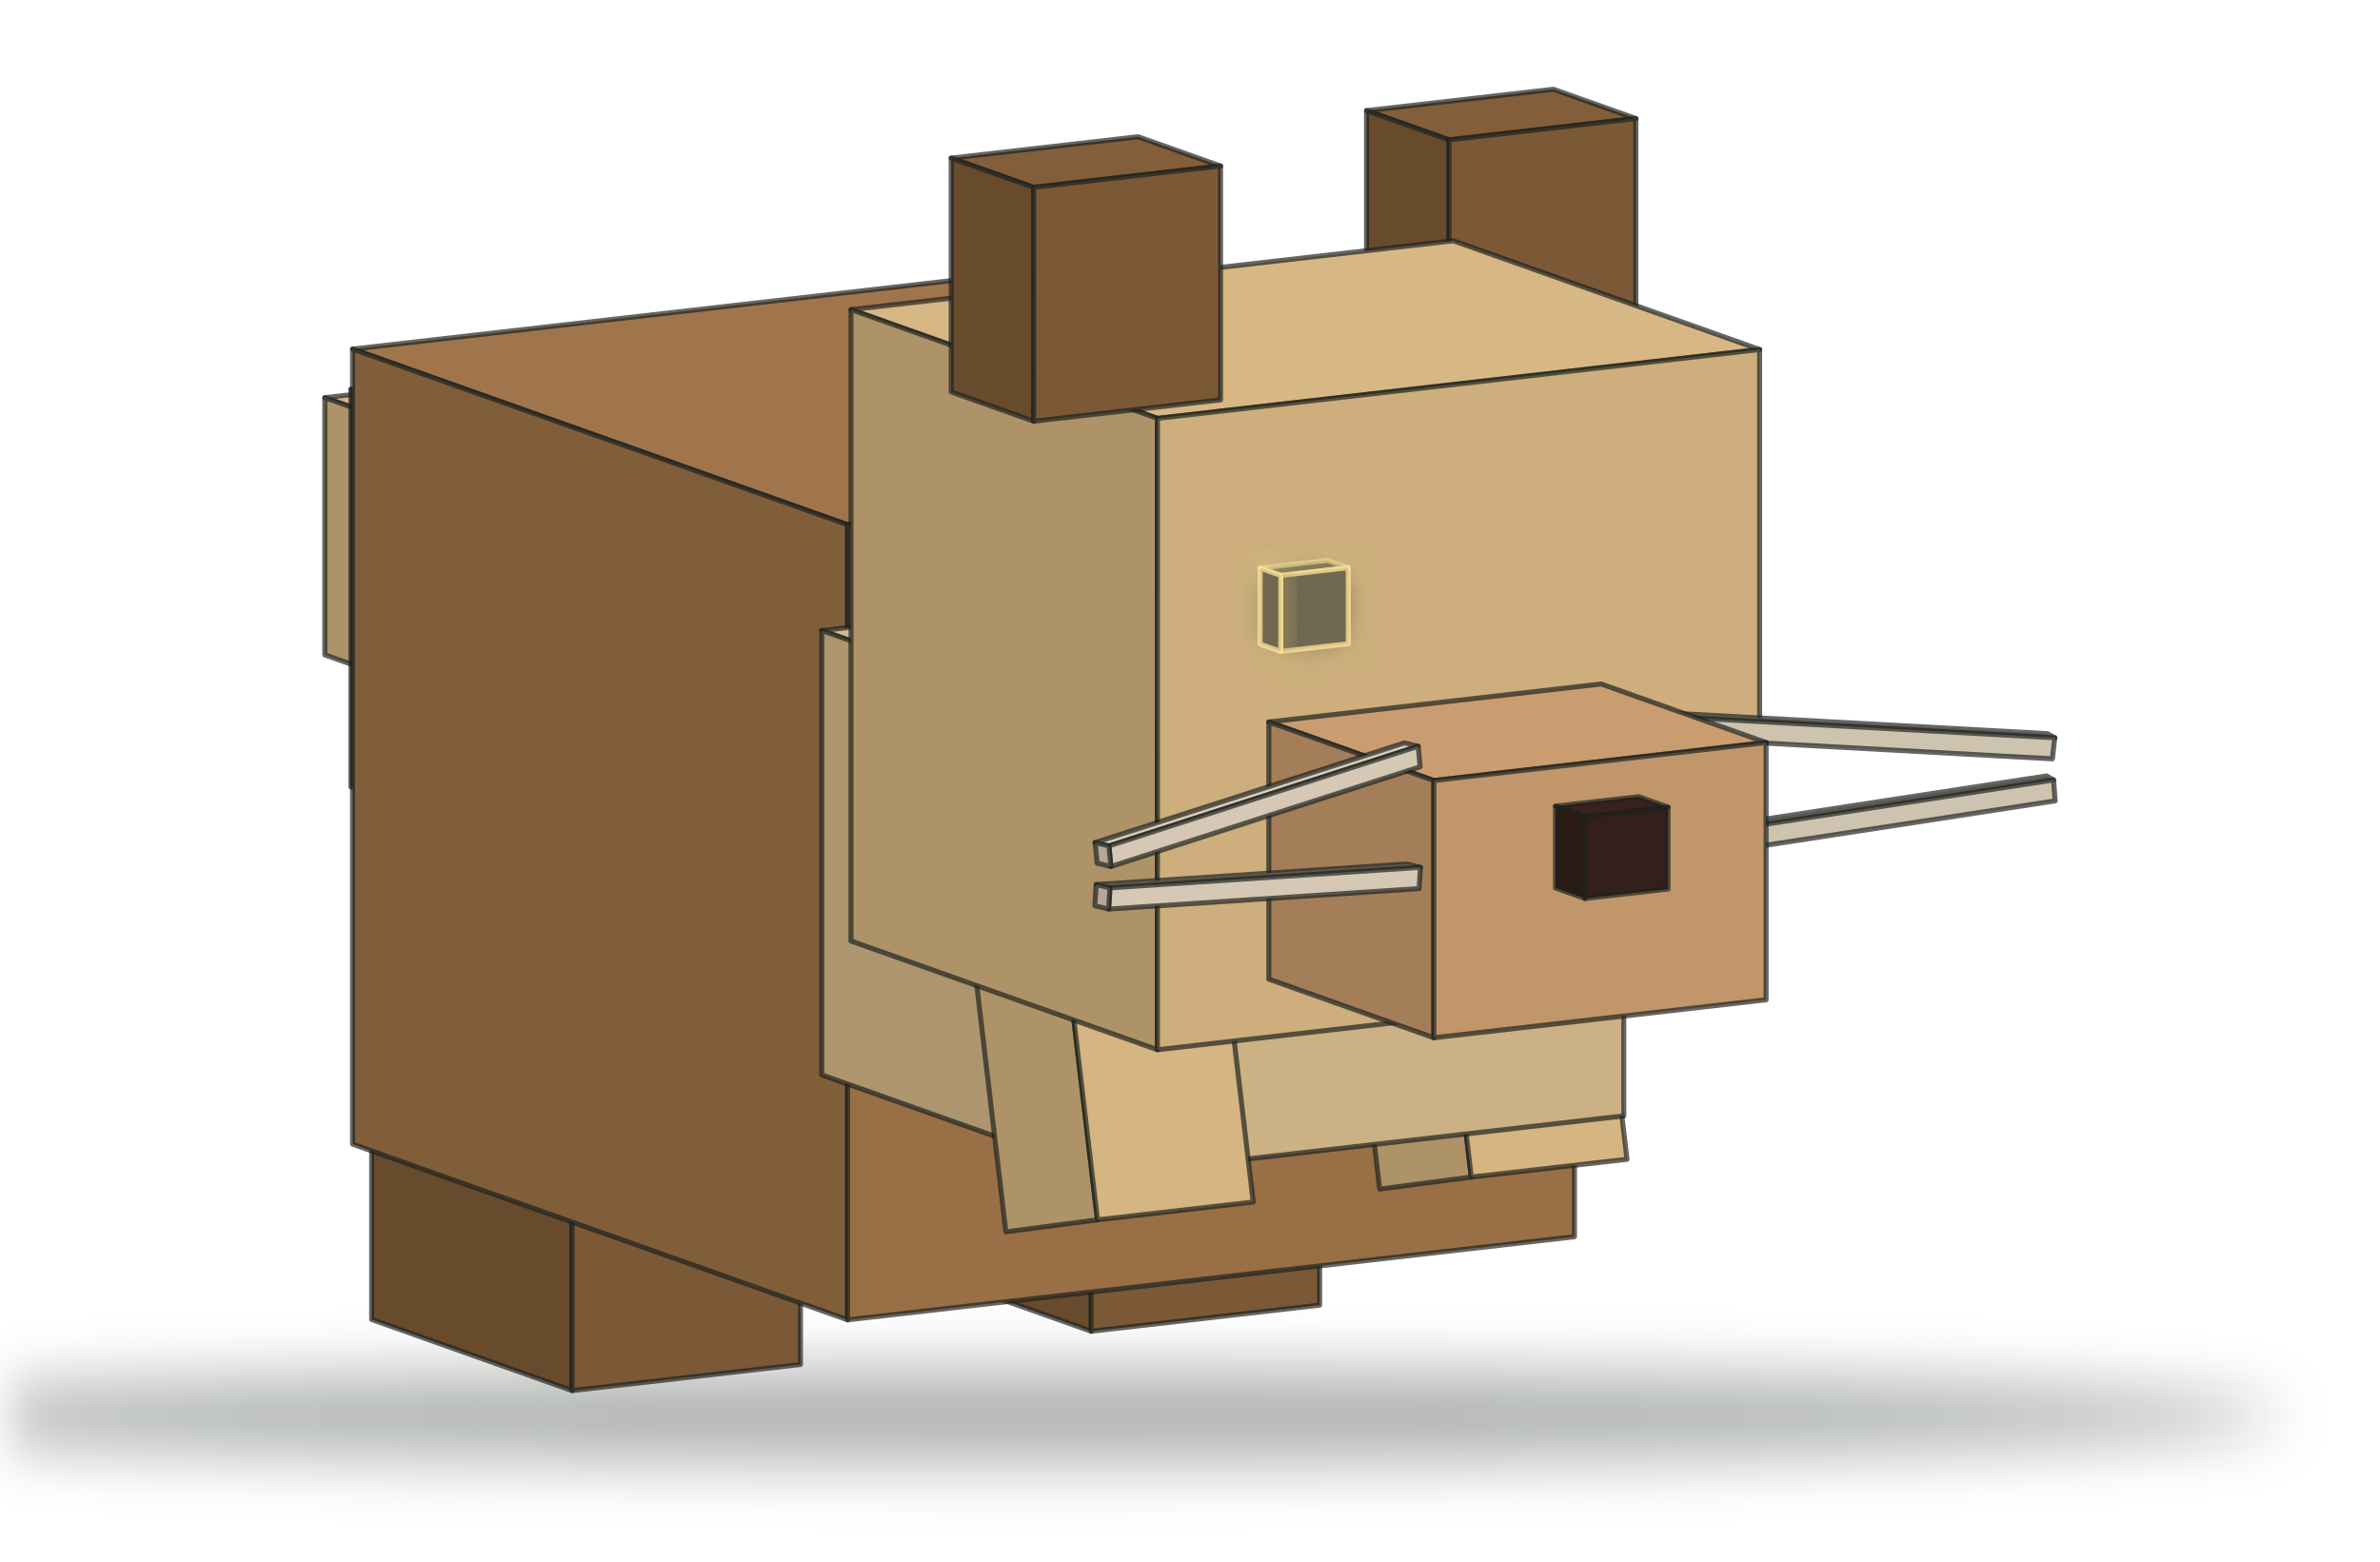
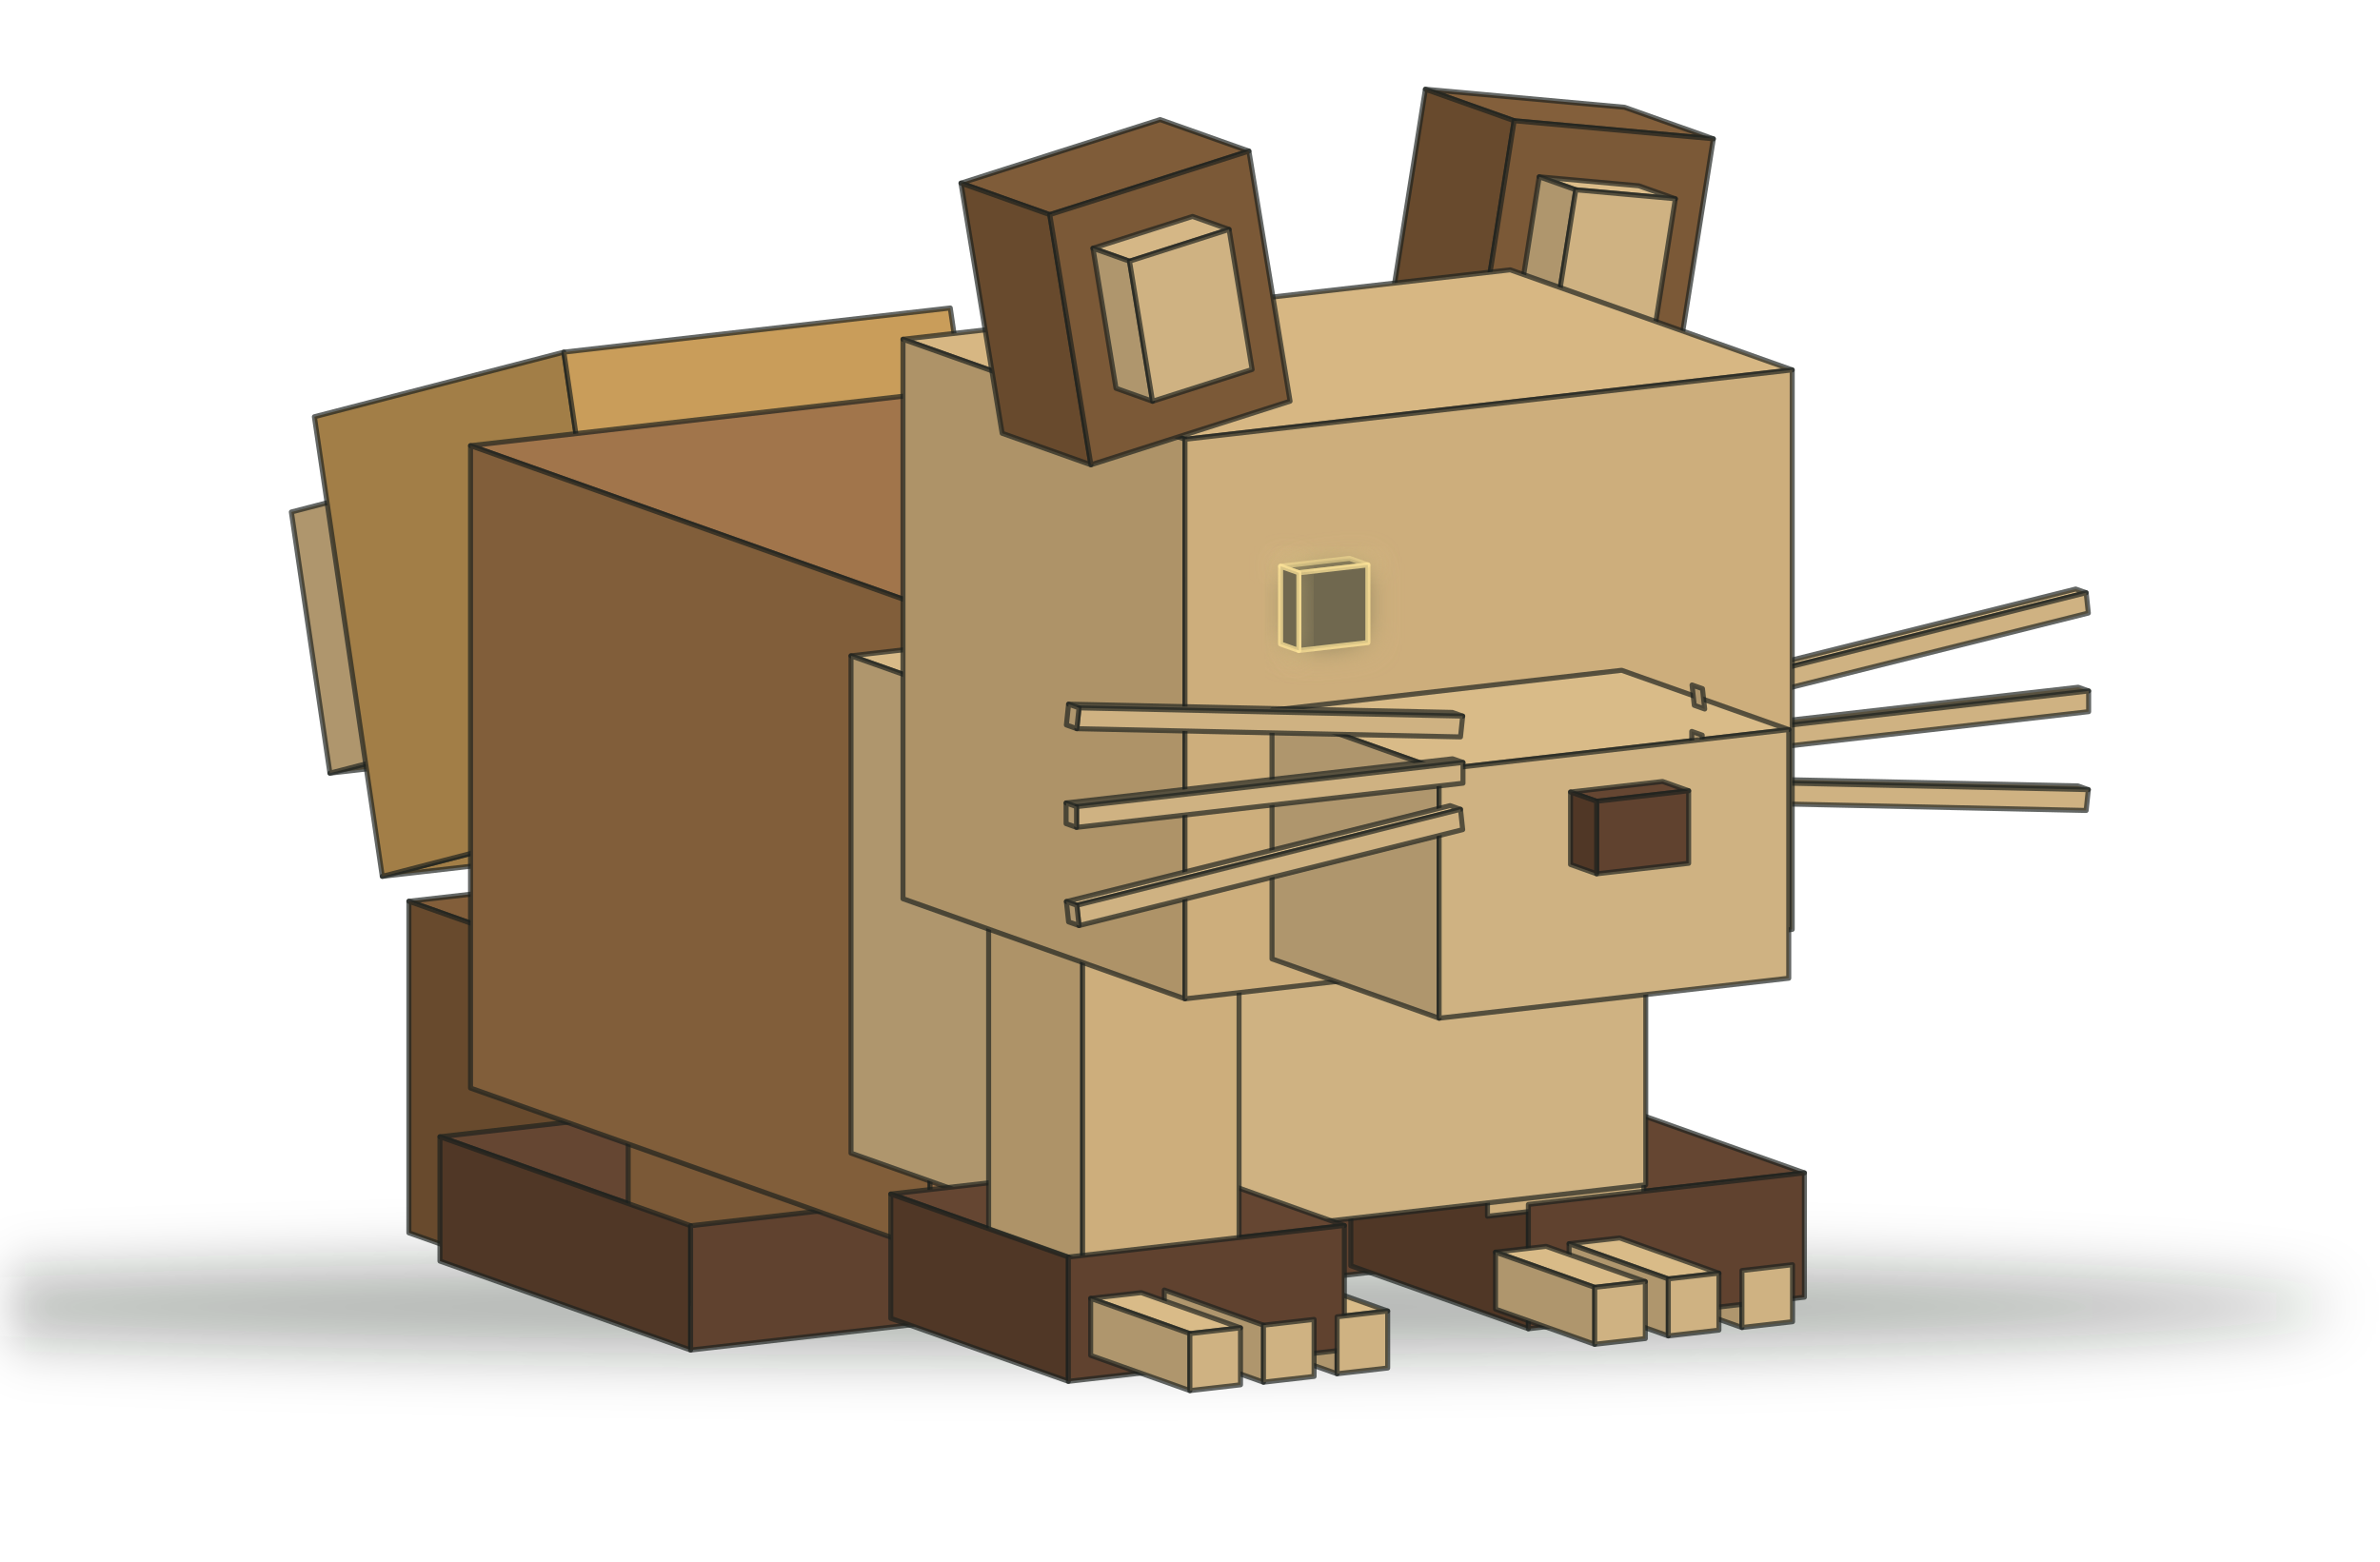
<svg xmlns="http://www.w3.org/2000/svg" width="640" height="420" viewBox="0 0 640 420" role="img" aria-labelledby="portrait-title">
  <defs>
    <filter id="portrait-glow" x="-80%" y="-80%" width="260%" height="260%">
      <feGaussianBlur stdDeviation="4" result="blur" />
      <feMerge>
        <feMergeNode in="blur" />
        <feMergeNode in="SourceGraphic" />
      </feMerge>
    </filter>
    <filter id="portrait-shadow" x="-40%" y="-80%" width="180%" height="260%">
      <feGaussianBlur stdDeviation="8" />
    </filter>
  </defs>
-   <ellipse cx="277.72" cy="380.80" rx="335.03" ry="13" fill="#0c120f" opacity=".32" filter="url(#portrait-shadow)" />
+   <ellipse cx="278.59" cy="351.49" rx="347.98" ry="13" fill="#0c120f" opacity=".32" filter="url(#portrait-shadow)" />
  <g>
-     <polygon points="193.14,115.67 148.77,99.93 87.34,106.95 131.71,122.70" fill="#d7b783" stroke="#1c211e" stroke-opacity=".68" stroke-width="1.35" stroke-linejoin="round" vector-effect="non-scaling-stroke" />
-     <polygon points="131.71,191.88 131.71,122.70 87.34,106.95 87.34,176.13" fill="#ae9368" stroke="#1c211e" stroke-opacity=".68" stroke-width="1.35" stroke-linejoin="round" vector-effect="non-scaling-stroke" />
-     <polygon points="193.14,184.86 193.14,115.67 131.71,122.70 131.71,191.88" fill="#cdae7c" stroke="#1c211e" stroke-opacity=".68" stroke-width="1.35" stroke-linejoin="round" vector-effect="non-scaling-stroke" />
-     <polygon points="252.68,116.37 189.29,93.87 94.36,104.72 157.75,127.22" fill="#825e3a" stroke="#1c211e" stroke-opacity=".68" stroke-width="1.35" stroke-linejoin="round" vector-effect="non-scaling-stroke" />
-     <polygon points="157.75,234.14 157.75,127.22 94.36,104.72 94.36,211.64" fill="#684a2d" stroke="#1c211e" stroke-opacity=".68" stroke-width="1.35" stroke-linejoin="round" vector-effect="non-scaling-stroke" />
-     <polygon points="354.86,262.96 300.98,243.84 239.55,250.86 293.43,269.99" fill="#825e3a" stroke="#1c211e" stroke-opacity=".68" stroke-width="1.35" stroke-linejoin="round" vector-effect="non-scaling-stroke" />
-     <polygon points="293.43,358.04 293.43,269.99 239.55,250.86 239.55,338.91" fill="#684a2d" stroke="#1c211e" stroke-opacity=".68" stroke-width="1.35" stroke-linejoin="round" vector-effect="non-scaling-stroke" />
-     <polygon points="252.68,223.29 252.68,116.37 157.75,127.22 157.75,234.14" fill="#7b5937" stroke="#1c211e" stroke-opacity=".68" stroke-width="1.35" stroke-linejoin="round" vector-effect="non-scaling-stroke" />
-     <polygon points="354.86,351.01 354.86,262.96 293.43,269.99 293.43,358.04" fill="#7b5937" stroke="#1c211e" stroke-opacity=".68" stroke-width="1.35" stroke-linejoin="round" vector-effect="non-scaling-stroke" />
-     <polygon points="215.25,278.92 161.37,259.80 99.94,266.82 153.83,285.95" fill="#825e3a" stroke="#1c211e" stroke-opacity=".68" stroke-width="1.35" stroke-linejoin="round" vector-effect="non-scaling-stroke" />
-     <polygon points="153.83,374.00 153.83,285.95 99.94,266.82 99.94,354.88" fill="#684a2d" stroke="#1c211e" stroke-opacity=".68" stroke-width="1.35" stroke-linejoin="round" vector-effect="non-scaling-stroke" />
-     <polygon points="215.25,366.98 215.25,278.92 153.83,285.95 153.83,374.00" fill="#7b5937" stroke="#1c211e" stroke-opacity=".68" stroke-width="1.35" stroke-linejoin="round" vector-effect="non-scaling-stroke" />
-     <polygon points="423.38,118.78 290.26,71.53 94.81,93.88 227.93,141.13" fill="#a1754b" stroke="#1c211e" stroke-opacity=".68" stroke-width="1.35" stroke-linejoin="round" vector-effect="non-scaling-stroke" />
-     <polygon points="227.93,354.97 227.93,141.13 94.81,93.88 94.81,307.72" fill="#815e3a" stroke="#1c211e" stroke-opacity=".68" stroke-width="1.35" stroke-linejoin="round" vector-effect="non-scaling-stroke" />
-     <polygon points="423.38,332.62 423.38,118.78 227.93,141.13 227.93,354.97" fill="#996f46" stroke="#1c211e" stroke-opacity=".68" stroke-width="1.35" stroke-linejoin="round" vector-effect="non-scaling-stroke" />
-     <polygon points="423.21,190.63 398.58,193.85 356.70,198.64 381.32,195.42" fill="#d0b17e" stroke="#1c211e" stroke-opacity=".68" stroke-width="1.35" stroke-linejoin="round" vector-effect="non-scaling-stroke" />
-     <polygon points="395.64,316.57 381.32,195.42 356.70,198.64 371.01,319.79" fill="#ae9368" stroke="#1c211e" stroke-opacity=".68" stroke-width="1.35" stroke-linejoin="round" vector-effect="non-scaling-stroke" />
-     <polygon points="436.66,180.62 360.60,153.62 220.99,169.58 297.06,196.58" fill="#d6ba8b" stroke="#1c211e" stroke-opacity=".68" stroke-width="1.35" stroke-linejoin="round" vector-effect="non-scaling-stroke" />
-     <polygon points="437.52,311.79 423.21,190.63 381.32,195.42 395.64,316.57" fill="#d5b581" stroke="#1c211e" stroke-opacity=".68" stroke-width="1.35" stroke-linejoin="round" vector-effect="non-scaling-stroke" />
-     <polygon points="297.06,316.08 297.06,196.58 220.99,169.58 220.99,289.08" fill="#ad966f" stroke="#1c211e" stroke-opacity=".68" stroke-width="1.35" stroke-linejoin="round" vector-effect="non-scaling-stroke" />
-     <polygon points="439.91,31.87 417.72,24.00 367.46,29.75 389.65,37.62" fill="#825e3a" stroke="#1c211e" stroke-opacity=".68" stroke-width="1.35" stroke-linejoin="round" vector-effect="non-scaling-stroke" />
-     <polygon points="389.65,100.52 389.65,37.62 367.46,29.75 367.46,92.64" fill="#684a2d" stroke="#1c211e" stroke-opacity=".68" stroke-width="1.35" stroke-linejoin="round" vector-effect="non-scaling-stroke" />
-     <polygon points="322.69,202.12 298.06,205.34 256.18,210.13 280.81,206.91" fill="#d0b17e" stroke="#1c211e" stroke-opacity=".68" stroke-width="1.35" stroke-linejoin="round" vector-effect="non-scaling-stroke" />
-     <polygon points="439.91,94.77 439.91,31.87 389.65,37.62 389.65,100.52" fill="#7b5937" stroke="#1c211e" stroke-opacity=".68" stroke-width="1.35" stroke-linejoin="round" vector-effect="non-scaling-stroke" />
-     <polygon points="436.66,300.12 436.66,180.62 297.06,196.58 297.06,316.08" fill="#ccb184" stroke="#1c211e" stroke-opacity=".68" stroke-width="1.35" stroke-linejoin="round" vector-effect="non-scaling-stroke" />
-     <polygon points="295.12,328.07 280.81,206.91 256.18,210.13 270.49,331.29" fill="#ae9368" stroke="#1c211e" stroke-opacity=".68" stroke-width="1.35" stroke-linejoin="round" vector-effect="non-scaling-stroke" />
-     <polygon points="473.19,94.00 390.78,64.75 228.84,83.27 311.24,112.52" fill="#d7b783" stroke="#1c211e" stroke-opacity=".68" stroke-width="1.35" stroke-linejoin="round" vector-effect="non-scaling-stroke" />
-     <polygon points="337.00,323.28 322.69,202.12 280.81,206.91 295.12,328.07" fill="#d5b581" stroke="#1c211e" stroke-opacity=".68" stroke-width="1.35" stroke-linejoin="round" vector-effect="non-scaling-stroke" />
-     <polygon points="311.24,282.33 311.24,112.52 228.84,83.27 228.84,253.08" fill="#ae9368" stroke="#1c211e" stroke-opacity=".68" stroke-width="1.35" stroke-linejoin="round" vector-effect="non-scaling-stroke" />
-     <polygon points="328.22,44.64 306.04,36.77 255.78,42.52 277.96,50.39" fill="#825e3a" stroke="#1c211e" stroke-opacity=".68" stroke-width="1.35" stroke-linejoin="round" vector-effect="non-scaling-stroke" />
-     <polygon points="451.91,142.46 446.36,140.50 428.21,142.57 433.76,144.54" fill="#6f684f" stroke="#ffe59a" stroke-opacity=".74" stroke-width="1.35" stroke-linejoin="round" vector-effect="non-scaling-stroke" filter="url(#portrait-glow)" />
-     <polygon points="277.96,113.29 277.96,50.39 255.78,42.52 255.78,105.41" fill="#684a2d" stroke="#1c211e" stroke-opacity=".68" stroke-width="1.35" stroke-linejoin="round" vector-effect="non-scaling-stroke" />
-     <polygon points="451.91,162.91 451.91,142.46 433.76,144.54 433.76,164.98" fill="#6f684f" stroke="#ffe59a" stroke-opacity=".74" stroke-width="1.35" stroke-linejoin="round" vector-effect="non-scaling-stroke" filter="url(#portrait-glow)" />
-     <polygon points="433.76,164.98 433.76,144.54 428.21,142.57 428.21,163.01" fill="#6f684f" stroke="#ffe59a" stroke-opacity=".74" stroke-width="1.35" stroke-linejoin="round" vector-effect="non-scaling-stroke" filter="url(#portrait-glow)" />
-     <polygon points="328.22,107.54 328.22,44.64 277.96,50.39 277.96,113.29" fill="#7b5937" stroke="#1c211e" stroke-opacity=".68" stroke-width="1.35" stroke-linejoin="round" vector-effect="non-scaling-stroke" />
-     <polygon points="552.22,209.77 550.32,208.68 447.60,224.45 449.51,225.55" fill="#dbcfba" stroke="#1c211e" stroke-opacity=".68" stroke-width="1.35" stroke-linejoin="round" vector-effect="non-scaling-stroke" />
-     <polygon points="552.66,215.39 552.22,209.77 449.51,225.55 449.94,231.16" fill="#cec3af" stroke="#1c211e" stroke-opacity=".68" stroke-width="1.35" stroke-linejoin="round" vector-effect="non-scaling-stroke" />
-     <polygon points="473.19,263.82 473.19,94.00 311.24,112.52 311.24,282.33" fill="#cdae7c" stroke="#1c211e" stroke-opacity=".68" stroke-width="1.35" stroke-linejoin="round" vector-effect="non-scaling-stroke" />
-     <polygon points="552.56,198.42 550.65,197.32 448.35,191.73 450.26,192.82" fill="#e0d3be" stroke="#1c211e" stroke-opacity=".68" stroke-width="1.35" stroke-linejoin="round" vector-effect="non-scaling-stroke" />
-     <polygon points="551.91,204.09 552.56,198.42 450.26,192.82 449.60,198.49" fill="#cec3af" stroke="#1c211e" stroke-opacity=".68" stroke-width="1.35" stroke-linejoin="round" vector-effect="non-scaling-stroke" />
-     <polygon points="449.94,231.16 449.51,225.55 447.60,224.45 448.04,230.06" fill="#b3a897" stroke="#1c211e" stroke-opacity=".68" stroke-width="1.35" stroke-linejoin="round" vector-effect="non-scaling-stroke" />
-     <polygon points="449.60,198.49 450.26,192.82 448.35,191.73 447.70,197.39" fill="#b3a897" stroke="#1c211e" stroke-opacity=".68" stroke-width="1.35" stroke-linejoin="round" vector-effect="non-scaling-stroke" />
-     <polygon points="474.92,199.70 430.55,183.96 341.20,194.17 385.57,209.92" fill="#ca9d70" stroke="#1c211e" stroke-opacity=".68" stroke-width="1.35" stroke-linejoin="round" vector-effect="non-scaling-stroke" />
-     <polygon points="362.56,152.68 357.01,150.71 338.86,152.79 344.41,154.76" fill="#6f684f" stroke="#ffe59a" stroke-opacity=".74" stroke-width="1.35" stroke-linejoin="round" vector-effect="non-scaling-stroke" filter="url(#portrait-glow)" />
-     <polygon points="362.56,173.12 362.56,152.68 344.41,154.76 344.41,175.20" fill="#6f684f" stroke="#ffe59a" stroke-opacity=".74" stroke-width="1.35" stroke-linejoin="round" vector-effect="non-scaling-stroke" filter="url(#portrait-glow)" />
-     <polygon points="344.41,175.20 344.41,154.76 338.86,152.79 338.86,173.23" fill="#6f684f" stroke="#ffe59a" stroke-opacity=".74" stroke-width="1.35" stroke-linejoin="round" vector-effect="non-scaling-stroke" filter="url(#portrait-glow)" />
-     <polygon points="385.57,279.10 385.57,209.92 341.20,194.17 341.20,263.35" fill="#a37e59" stroke="#1c211e" stroke-opacity=".68" stroke-width="1.35" stroke-linejoin="round" vector-effect="non-scaling-stroke" />
-     <polygon points="474.92,268.89 474.92,199.70 385.57,209.92 385.57,279.10" fill="#c0966a" stroke="#1c211e" stroke-opacity=".68" stroke-width="1.35" stroke-linejoin="round" vector-effect="non-scaling-stroke" />
-     <polygon points="448.55,217.07 440.63,214.26 418.29,216.82 426.21,219.63" fill="#37231c" stroke="#1c211e" stroke-opacity=".68" stroke-width="1.35" stroke-linejoin="round" vector-effect="non-scaling-stroke" />
-     <polygon points="426.21,241.64 426.21,219.63 418.29,216.82 418.29,238.83" fill="#2a1a14" stroke="#1c211e" stroke-opacity=".68" stroke-width="1.35" stroke-linejoin="round" vector-effect="non-scaling-stroke" />
-     <polygon points="448.55,239.09 448.55,217.07 426.21,219.63 426.21,241.64" fill="#33201a" stroke="#1c211e" stroke-opacity=".68" stroke-width="1.35" stroke-linejoin="round" vector-effect="non-scaling-stroke" />
-     <polygon points="381.96,233.27 378.25,232.38 294.76,237.90 298.47,238.79" fill="#ded2bd" stroke="#1c211e" stroke-opacity=".68" stroke-width="1.35" stroke-linejoin="round" vector-effect="non-scaling-stroke" />
-     <polygon points="381.60,238.98 381.96,233.27 298.47,238.79 298.12,244.49" fill="#d5c9b5" stroke="#1c211e" stroke-opacity=".68" stroke-width="1.35" stroke-linejoin="round" vector-effect="non-scaling-stroke" />
-     <polygon points="381.35,200.70 377.64,199.81 294.49,226.61 298.20,227.51" fill="#dbcfba" stroke="#1c211e" stroke-opacity=".68" stroke-width="1.35" stroke-linejoin="round" vector-effect="non-scaling-stroke" />
-     <polygon points="381.88,206.23 381.35,200.70 298.20,227.51 298.73,233.04" fill="#d5c9b5" stroke="#1c211e" stroke-opacity=".68" stroke-width="1.35" stroke-linejoin="round" vector-effect="non-scaling-stroke" />
-     <polygon points="298.12,244.49 298.47,238.79 294.76,237.90 294.41,243.60" fill="#b3a897" stroke="#1c211e" stroke-opacity=".68" stroke-width="1.35" stroke-linejoin="round" vector-effect="non-scaling-stroke" />
-     <polygon points="298.73,233.04 298.20,227.51 294.49,226.61 295.02,232.14" fill="#b3a897" stroke="#1c211e" stroke-opacity=".68" stroke-width="1.35" stroke-linejoin="round" vector-effect="non-scaling-stroke" />
+     <polygon points="144.78,222.27 122.51,224.82 110.44,227.95 132.70,225.40" fill="#503726" stroke="#1c211e" stroke-opacity=".68" stroke-width="1.35" stroke-linejoin="round" vector-effect="non-scaling-stroke" />
+     <polygon points="122.51,224.82 117.53,191.11 105.46,194.23 110.44,227.95" fill="#503726" stroke="#1c211e" stroke-opacity=".68" stroke-width="1.35" stroke-linejoin="round" vector-effect="non-scaling-stroke" />
+     <polygon points="144.78,222.27 139.80,188.56 117.53,191.11 122.51,224.82" fill="#654632" stroke="#1c211e" stroke-opacity=".68" stroke-width="1.35" stroke-linejoin="round" vector-effect="non-scaling-stroke" />
+     <polygon points="203.20,189.03 128.97,197.52 88.72,207.94 162.95,199.45" fill="#af966d" stroke="#1c211e" stroke-opacity=".68" stroke-width="1.35" stroke-linejoin="round" vector-effect="non-scaling-stroke" />
+     <polygon points="128.97,197.52 118.60,127.28 78.35,137.70 88.72,207.94" fill="#af966d" stroke="#1c211e" stroke-opacity=".68" stroke-width="1.35" stroke-linejoin="round" vector-effect="non-scaling-stroke" />
+     <polygon points="203.20,189.03 192.82,118.79 118.60,127.28 128.97,197.52" fill="#d9ba88" stroke="#1c211e" stroke-opacity=".68" stroke-width="1.35" stroke-linejoin="round" vector-effect="non-scaling-stroke" />
+     <polygon points="273.79,206.44 169.88,218.32 102.80,235.69 206.71,223.81" fill="#a27e47" stroke="#1c211e" stroke-opacity=".68" stroke-width="1.35" stroke-linejoin="round" vector-effect="non-scaling-stroke" />
+     <polygon points="169.88,218.32 151.62,94.71 84.54,112.08 102.80,235.69" fill="#a27e47" stroke="#1c211e" stroke-opacity=".68" stroke-width="1.35" stroke-linejoin="round" vector-effect="non-scaling-stroke" />
+     <polygon points="273.79,206.44 255.53,82.83 151.62,94.71 169.88,218.32" fill="#c99d5a" stroke="#1c211e" stroke-opacity=".68" stroke-width="1.35" stroke-linejoin="round" vector-effect="non-scaling-stroke" />
+     <polygon points="381.71,238.99 322.73,218.06 253.45,225.98 312.43,246.92" fill="#825e3a" stroke="#1c211e" stroke-opacity=".68" stroke-width="1.35" stroke-linejoin="round" vector-effect="non-scaling-stroke" />
+     <polygon points="312.43,336.09 312.43,246.92 253.45,225.98 253.45,315.15" fill="#684a2d" stroke="#1c211e" stroke-opacity=".68" stroke-width="1.35" stroke-linejoin="round" vector-effect="non-scaling-stroke" />
+     <polygon points="418.28,303.06 350.88,279.14 261.81,289.32 329.21,313.25" fill="#654632" stroke="#1c211e" stroke-opacity=".68" stroke-width="1.35" stroke-linejoin="round" vector-effect="non-scaling-stroke" />
+     <polygon points="381.71,328.16 381.71,238.99 312.43,246.92 312.43,336.09" fill="#7b5937" stroke="#1c211e" stroke-opacity=".68" stroke-width="1.35" stroke-linejoin="round" vector-effect="non-scaling-stroke" />
+     <polygon points="329.21,346.69 329.21,313.25 261.81,289.32 261.81,322.76" fill="#503726" stroke="#1c211e" stroke-opacity=".68" stroke-width="1.35" stroke-linejoin="round" vector-effect="non-scaling-stroke" />
+     <polygon points="238.20,255.40 179.22,234.47 109.95,242.39 168.93,263.32" fill="#825e3a" stroke="#1c211e" stroke-opacity=".68" stroke-width="1.35" stroke-linejoin="round" vector-effect="non-scaling-stroke" />
+     <polygon points="418.28,336.50 418.28,303.06 329.21,313.25 329.21,346.69" fill="#60422f" stroke="#1c211e" stroke-opacity=".68" stroke-width="1.35" stroke-linejoin="round" vector-effect="non-scaling-stroke" />
+     <polygon points="168.93,352.49 168.93,263.32 109.95,242.39 109.95,331.56" fill="#684a2d" stroke="#1c211e" stroke-opacity=".68" stroke-width="1.35" stroke-linejoin="round" vector-effect="non-scaling-stroke" />
+     <polygon points="274.78,319.47 207.38,295.55 118.31,305.73 185.71,329.66" fill="#654632" stroke="#1c211e" stroke-opacity=".68" stroke-width="1.35" stroke-linejoin="round" vector-effect="non-scaling-stroke" />
+     <polygon points="238.20,344.57 238.20,255.40 168.93,263.32 168.93,352.49" fill="#7b5937" stroke="#1c211e" stroke-opacity=".68" stroke-width="1.35" stroke-linejoin="round" vector-effect="non-scaling-stroke" />
+     <polygon points="438.14,142.22 314.57,98.36 126.53,119.86 250.11,163.72" fill="#a1754b" stroke="#1c211e" stroke-opacity=".68" stroke-width="1.35" stroke-linejoin="round" vector-effect="non-scaling-stroke" />
+     <polygon points="185.71,363.09 185.71,329.66 118.31,305.73 118.31,339.17" fill="#503726" stroke="#1c211e" stroke-opacity=".68" stroke-width="1.35" stroke-linejoin="round" vector-effect="non-scaling-stroke" />
+     <polygon points="274.78,352.91 274.78,319.47 185.71,329.66 185.71,363.09" fill="#60422f" stroke="#1c211e" stroke-opacity=".68" stroke-width="1.35" stroke-linejoin="round" vector-effect="non-scaling-stroke" />
+     <polygon points="250.11,336.49 250.11,163.72 126.53,119.86 126.53,292.63" fill="#815e3a" stroke="#1c211e" stroke-opacity=".68" stroke-width="1.35" stroke-linejoin="round" vector-effect="non-scaling-stroke" />
+     <polygon points="485.22,315.44 437.47,298.50 363.25,306.98 410.99,323.93" fill="#654632" stroke="#1c211e" stroke-opacity=".68" stroke-width="1.35" stroke-linejoin="round" vector-effect="non-scaling-stroke" />
+     <polygon points="399.99,327.11 399.99,210.07 374.72,201.10 374.72,318.14" fill="#ae9368" stroke="#1c211e" stroke-opacity=".68" stroke-width="1.35" stroke-linejoin="round" vector-effect="non-scaling-stroke" />
+     <polygon points="442.05,205.26 416.78,196.29 374.72,201.10 399.99,210.07" fill="#d7b783" stroke="#1c211e" stroke-opacity=".68" stroke-width="1.35" stroke-linejoin="round" vector-effect="non-scaling-stroke" />
+     <polygon points="442.56,184.89 372.34,159.97 228.84,176.38 299.05,201.30" fill="#d9bb88" stroke="#1c211e" stroke-opacity=".68" stroke-width="1.35" stroke-linejoin="round" vector-effect="non-scaling-stroke" />
+     <polygon points="410.99,357.37 410.99,323.93 363.25,306.98 363.25,340.42" fill="#503726" stroke="#1c211e" stroke-opacity=".68" stroke-width="1.35" stroke-linejoin="round" vector-effect="non-scaling-stroke" />
+     <polygon points="438.14,314.99 438.14,142.22 250.11,163.72 250.11,336.49" fill="#996f46" stroke="#1c211e" stroke-opacity=".68" stroke-width="1.35" stroke-linejoin="round" vector-effect="non-scaling-stroke" />
+     <polygon points="442.05,322.30 442.05,205.26 399.99,210.07 399.99,327.11" fill="#cdae7c" stroke="#1c211e" stroke-opacity=".68" stroke-width="1.35" stroke-linejoin="round" vector-effect="non-scaling-stroke" />
+     <polygon points="482.03,340.14 455.34,330.67 441.74,332.23 468.42,341.70" fill="#d9bb88" stroke="#1c211e" stroke-opacity=".68" stroke-width="1.35" stroke-linejoin="round" vector-effect="non-scaling-stroke" />
+     <polygon points="468.42,357.03 468.42,341.70 441.74,332.23 441.74,347.56" fill="#af966d" stroke="#1c211e" stroke-opacity=".68" stroke-width="1.35" stroke-linejoin="round" vector-effect="non-scaling-stroke" />
+     <polygon points="485.22,348.88 485.22,315.44 410.99,323.93 410.99,357.37" fill="#60422f" stroke="#1c211e" stroke-opacity=".68" stroke-width="1.35" stroke-linejoin="round" vector-effect="non-scaling-stroke" />
+     <polygon points="299.05,335.05 299.05,201.30 228.84,176.38 228.84,310.13" fill="#af966d" stroke="#1c211e" stroke-opacity=".68" stroke-width="1.35" stroke-linejoin="round" vector-effect="non-scaling-stroke" />
+     <polygon points="462.23,342.41 435.55,332.94 421.94,334.49 448.62,343.96" fill="#d9bb88" stroke="#1c211e" stroke-opacity=".68" stroke-width="1.35" stroke-linejoin="round" vector-effect="non-scaling-stroke" />
+     <polygon points="448.62,359.29 448.62,343.96 421.94,334.49 421.94,349.82" fill="#af966d" stroke="#1c211e" stroke-opacity=".68" stroke-width="1.35" stroke-linejoin="round" vector-effect="non-scaling-stroke" />
+     <polygon points="460.73,37.33 436.85,28.85 383.30,24.00 407.17,32.47" fill="#835f3b" stroke="#1c211e" stroke-opacity=".68" stroke-width="1.35" stroke-linejoin="round" vector-effect="non-scaling-stroke" />
+     <polygon points="482.03,355.47 482.03,340.14 468.42,341.70 468.42,357.03" fill="#cfb282" stroke="#1c211e" stroke-opacity=".68" stroke-width="1.35" stroke-linejoin="round" vector-effect="non-scaling-stroke" />
+     <polygon points="442.44,344.67 415.76,335.20 402.15,336.76 428.83,346.23" fill="#d9bb88" stroke="#1c211e" stroke-opacity=".68" stroke-width="1.35" stroke-linejoin="round" vector-effect="non-scaling-stroke" />
+     <polygon points="428.83,361.55 428.83,346.23 402.15,336.76 402.15,352.08" fill="#af966d" stroke="#1c211e" stroke-opacity=".68" stroke-width="1.35" stroke-linejoin="round" vector-effect="non-scaling-stroke" />
+     <polygon points="442.56,318.65 442.56,184.89 299.05,201.30 299.05,335.05" fill="#cfb282" stroke="#1c211e" stroke-opacity=".68" stroke-width="1.35" stroke-linejoin="round" vector-effect="non-scaling-stroke" />
+     <polygon points="396.10,102.28 407.17,32.47 383.30,24.00 372.23,93.80" fill="#684a2d" stroke="#1c211e" stroke-opacity=".68" stroke-width="1.35" stroke-linejoin="round" vector-effect="non-scaling-stroke" />
+     <polygon points="462.23,357.73 462.23,342.41 448.62,343.96 448.62,359.29" fill="#cfb282" stroke="#1c211e" stroke-opacity=".68" stroke-width="1.35" stroke-linejoin="round" vector-effect="non-scaling-stroke" />
+     <polygon points="361.51,329.59 313.77,312.64 239.54,321.13 287.29,338.08" fill="#654632" stroke="#1c211e" stroke-opacity=".68" stroke-width="1.35" stroke-linejoin="round" vector-effect="non-scaling-stroke" />
+     <polygon points="449.65,107.13 460.73,37.33 407.17,32.47 396.10,102.28" fill="#7b5937" stroke="#1c211e" stroke-opacity=".68" stroke-width="1.35" stroke-linejoin="round" vector-effect="non-scaling-stroke" />
+     <polygon points="291.13,339.56 291.13,222.52 265.85,213.55 265.85,330.58" fill="#ae9368" stroke="#1c211e" stroke-opacity=".68" stroke-width="1.35" stroke-linejoin="round" vector-effect="non-scaling-stroke" />
+     <polygon points="333.19,217.71 307.91,208.74 265.85,213.55 291.13,222.52" fill="#d7b783" stroke="#1c211e" stroke-opacity=".68" stroke-width="1.35" stroke-linejoin="round" vector-effect="non-scaling-stroke" />
+     <polygon points="450.52,53.46 440.69,49.97 413.91,47.55 423.74,51.04" fill="#dcbd8a" stroke="#1c211e" stroke-opacity=".68" stroke-width="1.35" stroke-linejoin="round" vector-effect="non-scaling-stroke" />
+     <polygon points="442.44,360.00 442.44,344.67 428.83,346.23 428.83,361.55" fill="#cfb282" stroke="#1c211e" stroke-opacity=".68" stroke-width="1.35" stroke-linejoin="round" vector-effect="non-scaling-stroke" />
+     <polygon points="417.54,90.13 423.74,51.04 413.91,47.55 407.71,86.64" fill="#af966d" stroke="#1c211e" stroke-opacity=".68" stroke-width="1.35" stroke-linejoin="round" vector-effect="non-scaling-stroke" />
+     <polygon points="444.32,92.55 450.52,53.46 423.74,51.04 417.54,90.13" fill="#cfb282" stroke="#1c211e" stroke-opacity=".68" stroke-width="1.35" stroke-linejoin="round" vector-effect="non-scaling-stroke" />
+     <polygon points="481.94,99.48 406.11,72.57 242.82,91.24 318.65,118.15" fill="#d7b783" stroke="#1c211e" stroke-opacity=".68" stroke-width="1.35" stroke-linejoin="round" vector-effect="non-scaling-stroke" />
+     <polygon points="333.19,334.75 333.19,217.71 291.13,222.52 291.13,339.56" fill="#cdae7c" stroke="#1c211e" stroke-opacity=".68" stroke-width="1.35" stroke-linejoin="round" vector-effect="non-scaling-stroke" />
+     <polygon points="287.29,371.51 287.29,338.08 239.54,321.13 239.54,354.57" fill="#503726" stroke="#1c211e" stroke-opacity=".68" stroke-width="1.35" stroke-linejoin="round" vector-effect="non-scaling-stroke" />
+     <polygon points="373.16,352.59 346.48,343.12 332.87,344.68 359.55,354.15" fill="#d9bb88" stroke="#1c211e" stroke-opacity=".68" stroke-width="1.35" stroke-linejoin="round" vector-effect="non-scaling-stroke" />
+     <polygon points="359.55,369.47 359.55,354.15 332.87,344.68 332.87,360.00" fill="#af966d" stroke="#1c211e" stroke-opacity=".68" stroke-width="1.35" stroke-linejoin="round" vector-effect="non-scaling-stroke" />
+     <polygon points="353.37,354.85 326.69,345.38 313.08,346.94 339.76,356.41" fill="#d9bb88" stroke="#1c211e" stroke-opacity=".68" stroke-width="1.35" stroke-linejoin="round" vector-effect="non-scaling-stroke" />
+     <polygon points="361.51,363.03 361.51,329.59 287.29,338.08 287.29,371.51" fill="#60422f" stroke="#1c211e" stroke-opacity=".68" stroke-width="1.35" stroke-linejoin="round" vector-effect="non-scaling-stroke" />
+     <polygon points="339.76,371.74 339.76,356.41 313.08,346.94 313.08,362.27" fill="#af966d" stroke="#1c211e" stroke-opacity=".68" stroke-width="1.35" stroke-linejoin="round" vector-effect="non-scaling-stroke" />
+     <polygon points="318.65,268.63 318.65,118.15 242.82,91.24 242.82,241.71" fill="#ae9368" stroke="#1c211e" stroke-opacity=".68" stroke-width="1.35" stroke-linejoin="round" vector-effect="non-scaling-stroke" />
+     <polygon points="373.16,367.92 373.16,352.59 359.55,354.15 359.55,369.47" fill="#cfb282" stroke="#1c211e" stroke-opacity=".68" stroke-width="1.35" stroke-linejoin="round" vector-effect="non-scaling-stroke" />
+     <polygon points="333.58,357.12 306.90,347.65 293.29,349.20 319.97,358.67" fill="#d9bb88" stroke="#1c211e" stroke-opacity=".68" stroke-width="1.35" stroke-linejoin="round" vector-effect="non-scaling-stroke" />
+     <polygon points="461.85,141.17 456.93,139.43 438.38,141.55 443.29,143.30" fill="#6f684f" stroke="#ffe59a" stroke-opacity=".74" stroke-width="1.35" stroke-linejoin="round" vector-effect="non-scaling-stroke" filter="url(#portrait-glow)" />
+     <polygon points="319.97,374.00 319.97,358.67 293.29,349.20 293.29,364.53" fill="#af966d" stroke="#1c211e" stroke-opacity=".68" stroke-width="1.35" stroke-linejoin="round" vector-effect="non-scaling-stroke" />
+     <polygon points="561.57,212.37 558.76,211.37 455.60,209.16 458.41,210.15" fill="#dbbc8a" stroke="#1c211e" stroke-opacity=".68" stroke-width="1.35" stroke-linejoin="round" vector-effect="non-scaling-stroke" />
+     <polygon points="461.85,162.07 461.85,141.17 443.29,143.30 443.29,164.19" fill="#6f684f" stroke="#ffe59a" stroke-opacity=".74" stroke-width="1.35" stroke-linejoin="round" vector-effect="non-scaling-stroke" filter="url(#portrait-glow)" />
+     <polygon points="443.29,164.19 443.29,143.30 438.38,141.55 438.38,162.45" fill="#6f684f" stroke="#ffe59a" stroke-opacity=".74" stroke-width="1.35" stroke-linejoin="round" vector-effect="non-scaling-stroke" filter="url(#portrait-glow)" />
+     <polygon points="560.98,217.97 561.57,212.37 458.41,210.15 457.81,215.75" fill="#cfb282" stroke="#1c211e" stroke-opacity=".68" stroke-width="1.35" stroke-linejoin="round" vector-effect="non-scaling-stroke" />
+     <polygon points="335.84,40.63 311.97,32.16 258.42,49.25 282.29,57.73" fill="#7f5c39" stroke="#1c211e" stroke-opacity=".68" stroke-width="1.35" stroke-linejoin="round" vector-effect="non-scaling-stroke" />
+     <polygon points="561.65,185.83 558.84,184.83 454.93,196.71 457.74,197.71" fill="#d9bb88" stroke="#1c211e" stroke-opacity=".68" stroke-width="1.35" stroke-linejoin="round" vector-effect="non-scaling-stroke" />
+     <polygon points="561.65,191.40 561.65,185.83 457.74,197.71 457.74,203.28" fill="#cfb282" stroke="#1c211e" stroke-opacity=".68" stroke-width="1.35" stroke-linejoin="round" vector-effect="non-scaling-stroke" />
+     <polygon points="293.36,125.00 282.29,57.73 258.42,49.25 269.49,116.53" fill="#684a2d" stroke="#1c211e" stroke-opacity=".68" stroke-width="1.35" stroke-linejoin="round" vector-effect="non-scaling-stroke" />
+     <polygon points="353.37,370.18 353.37,354.85 339.76,356.41 339.76,371.74" fill="#cfb282" stroke="#1c211e" stroke-opacity=".68" stroke-width="1.35" stroke-linejoin="round" vector-effect="non-scaling-stroke" />
+     <polygon points="560.98,159.41 558.17,158.42 455.00,184.22 457.81,185.22" fill="#d7b987" stroke="#1c211e" stroke-opacity=".68" stroke-width="1.35" stroke-linejoin="round" vector-effect="non-scaling-stroke" />
+     <polygon points="561.57,164.88 560.98,159.41 457.81,185.22 458.41,190.69" fill="#cfb282" stroke="#1c211e" stroke-opacity=".68" stroke-width="1.35" stroke-linejoin="round" vector-effect="non-scaling-stroke" />
+     <polygon points="481.94,249.96 481.94,99.48 318.65,118.15 318.65,268.63" fill="#cdae7c" stroke="#1c211e" stroke-opacity=".68" stroke-width="1.35" stroke-linejoin="round" vector-effect="non-scaling-stroke" />
+     <polygon points="346.91,107.90 335.84,40.63 282.29,57.73 293.36,125.00" fill="#7b5937" stroke="#1c211e" stroke-opacity=".68" stroke-width="1.35" stroke-linejoin="round" vector-effect="non-scaling-stroke" />
+     <polygon points="333.58,372.44 333.58,357.12 319.97,358.67 319.97,374.00" fill="#cfb282" stroke="#1c211e" stroke-opacity=".68" stroke-width="1.35" stroke-linejoin="round" vector-effect="non-scaling-stroke" />
+     <polygon points="330.51,61.70 320.68,58.21 293.90,66.76 303.73,70.25" fill="#d5b786" stroke="#1c211e" stroke-opacity=".68" stroke-width="1.35" stroke-linejoin="round" vector-effect="non-scaling-stroke" />
+     <polygon points="309.93,107.92 303.73,70.25 293.90,66.76 300.10,104.43" fill="#af966d" stroke="#1c211e" stroke-opacity=".68" stroke-width="1.35" stroke-linejoin="round" vector-effect="non-scaling-stroke" />
+     <polygon points="336.71,99.37 330.51,61.70 303.73,70.25 309.93,107.92" fill="#cfb282" stroke="#1c211e" stroke-opacity=".68" stroke-width="1.35" stroke-linejoin="round" vector-effect="non-scaling-stroke" />
+     <polygon points="481.01,196.22 436.07,180.27 342.05,191.02 386.99,206.97" fill="#d9bb88" stroke="#1c211e" stroke-opacity=".68" stroke-width="1.35" stroke-linejoin="round" vector-effect="non-scaling-stroke" />
+     <polygon points="457.81,215.75 458.41,210.15 455.60,209.16 455.00,214.76" fill="#af966d" stroke="#1c211e" stroke-opacity=".68" stroke-width="1.35" stroke-linejoin="round" vector-effect="non-scaling-stroke" />
+     <polygon points="457.74,203.28 457.74,197.71 454.93,196.71 454.93,202.29" fill="#af966d" stroke="#1c211e" stroke-opacity=".68" stroke-width="1.35" stroke-linejoin="round" vector-effect="non-scaling-stroke" />
+     <polygon points="458.41,190.69 457.81,185.22 455.00,184.22 455.60,189.69" fill="#af966d" stroke="#1c211e" stroke-opacity=".68" stroke-width="1.35" stroke-linejoin="round" vector-effect="non-scaling-stroke" />
+     <polygon points="386.99,273.84 386.99,206.97 342.05,191.02 342.05,257.89" fill="#af966d" stroke="#1c211e" stroke-opacity=".68" stroke-width="1.35" stroke-linejoin="round" vector-effect="non-scaling-stroke" />
+     <polygon points="367.83,151.92 362.91,150.18 344.36,152.30 349.27,154.05" fill="#6f684f" stroke="#ffe59a" stroke-opacity=".74" stroke-width="1.35" stroke-linejoin="round" vector-effect="non-scaling-stroke" filter="url(#portrait-glow)" />
+     <polygon points="367.83,172.82 367.83,151.92 349.27,154.05 349.27,174.94" fill="#6f684f" stroke="#ffe59a" stroke-opacity=".74" stroke-width="1.35" stroke-linejoin="round" vector-effect="non-scaling-stroke" filter="url(#portrait-glow)" />
+     <polygon points="349.27,174.94 349.27,154.05 344.36,152.30 344.36,173.20" fill="#6f684f" stroke="#ffe59a" stroke-opacity=".74" stroke-width="1.35" stroke-linejoin="round" vector-effect="non-scaling-stroke" filter="url(#portrait-glow)" />
+     <polygon points="481.01,263.09 481.01,196.22 386.99,206.97 386.99,273.84" fill="#cfb282" stroke="#1c211e" stroke-opacity=".68" stroke-width="1.35" stroke-linejoin="round" vector-effect="non-scaling-stroke" />
+     <polygon points="454.09,212.67 447.07,210.18 422.33,213.01 429.35,215.50" fill="#654632" stroke="#1c211e" stroke-opacity=".68" stroke-width="1.35" stroke-linejoin="round" vector-effect="non-scaling-stroke" />
+     <polygon points="454.09,232.18 454.09,212.67 429.35,215.50 429.35,235.01" fill="#60422f" stroke="#1c211e" stroke-opacity=".68" stroke-width="1.35" stroke-linejoin="round" vector-effect="non-scaling-stroke" />
+     <polygon points="429.35,235.01 429.35,215.50 422.33,213.01 422.33,232.51" fill="#503726" stroke="#1c211e" stroke-opacity=".68" stroke-width="1.35" stroke-linejoin="round" vector-effect="non-scaling-stroke" />
+     <polygon points="392.74,217.66 389.93,216.67 286.76,242.47 289.57,243.47" fill="#d7b987" stroke="#1c211e" stroke-opacity=".68" stroke-width="1.35" stroke-linejoin="round" vector-effect="non-scaling-stroke" />
+     <polygon points="393.33,223.13 392.74,217.66 289.57,243.47 290.16,248.93" fill="#cfb282" stroke="#1c211e" stroke-opacity=".68" stroke-width="1.35" stroke-linejoin="round" vector-effect="non-scaling-stroke" />
+     <polygon points="393.41,205.06 390.60,204.07 286.68,215.95 289.49,216.95" fill="#d9bb88" stroke="#1c211e" stroke-opacity=".68" stroke-width="1.35" stroke-linejoin="round" vector-effect="non-scaling-stroke" />
+     <polygon points="393.41,210.64 393.41,205.06 289.49,216.95 289.49,222.52" fill="#cfb282" stroke="#1c211e" stroke-opacity=".68" stroke-width="1.35" stroke-linejoin="round" vector-effect="non-scaling-stroke" />
+     <polygon points="393.33,192.59 390.52,191.60 287.35,189.38 290.16,190.38" fill="#dbbc8a" stroke="#1c211e" stroke-opacity=".68" stroke-width="1.35" stroke-linejoin="round" vector-effect="non-scaling-stroke" />
+     <polygon points="392.74,198.19 393.33,192.59 290.16,190.38 289.57,195.98" fill="#cfb282" stroke="#1c211e" stroke-opacity=".68" stroke-width="1.35" stroke-linejoin="round" vector-effect="non-scaling-stroke" />
+     <polygon points="290.16,248.93 289.57,243.47 286.76,242.47 287.35,247.94" fill="#af966d" stroke="#1c211e" stroke-opacity=".68" stroke-width="1.35" stroke-linejoin="round" vector-effect="non-scaling-stroke" />
+     <polygon points="289.49,222.52 289.49,216.95 286.68,215.95 286.68,221.52" fill="#af966d" stroke="#1c211e" stroke-opacity=".68" stroke-width="1.35" stroke-linejoin="round" vector-effect="non-scaling-stroke" />
+     <polygon points="289.57,195.98 290.16,190.38 287.35,189.38 286.76,194.98" fill="#af966d" stroke="#1c211e" stroke-opacity=".68" stroke-width="1.35" stroke-linejoin="round" vector-effect="non-scaling-stroke" />
  </g>
</svg>
